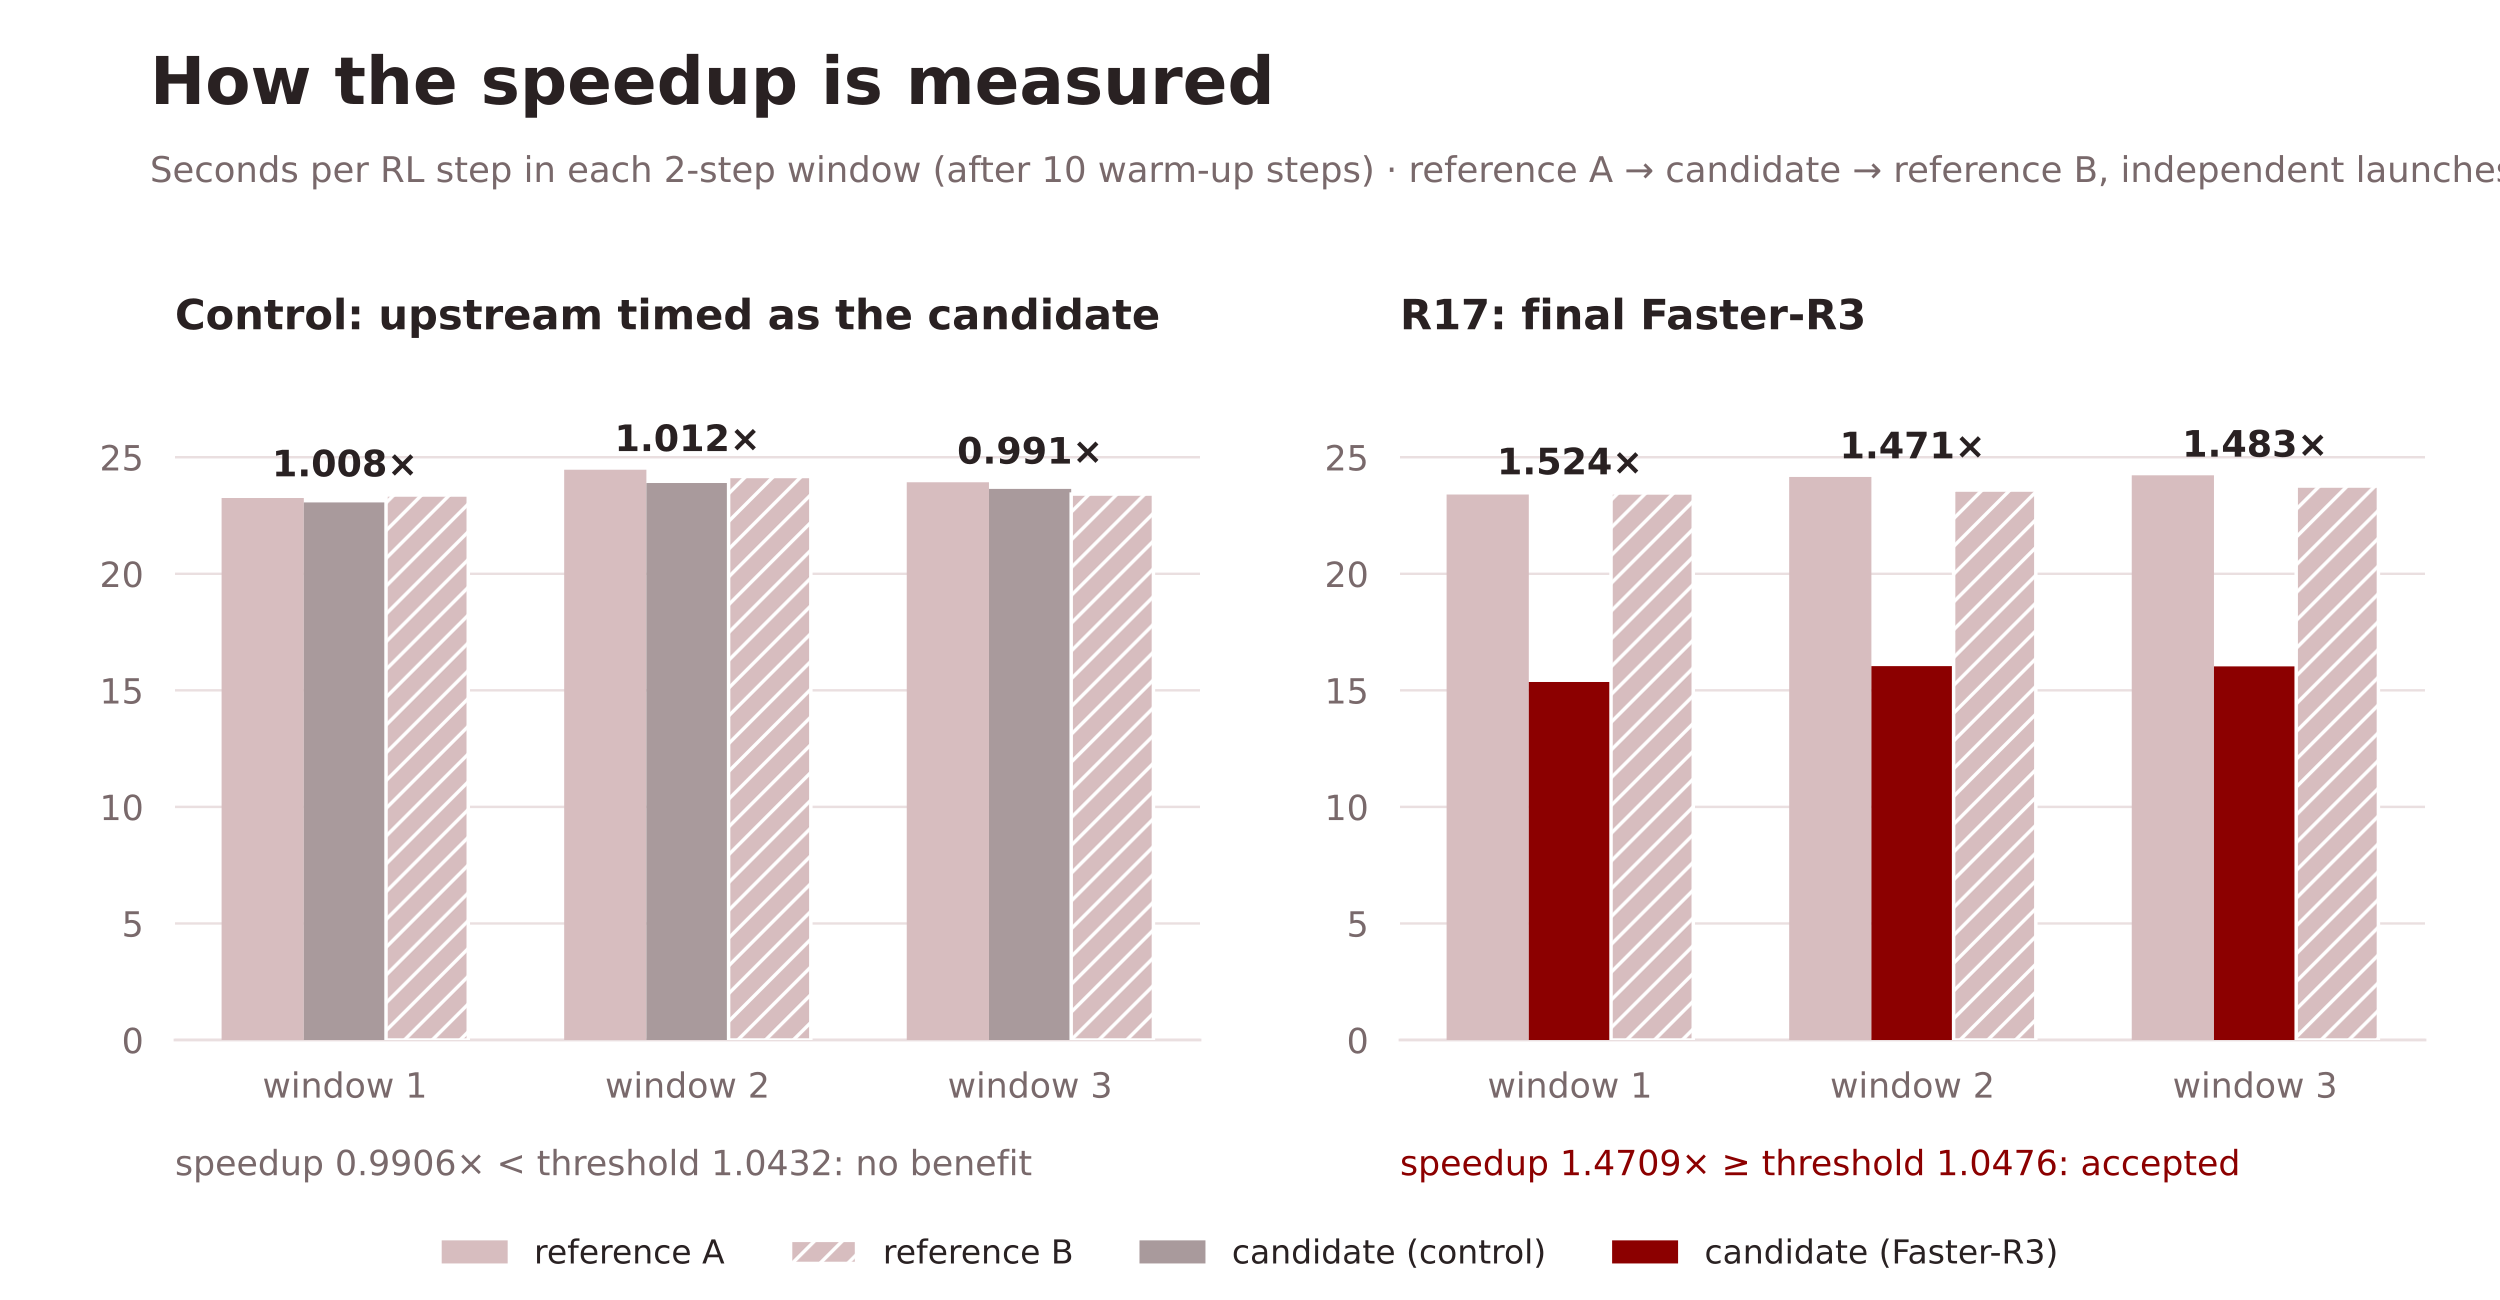
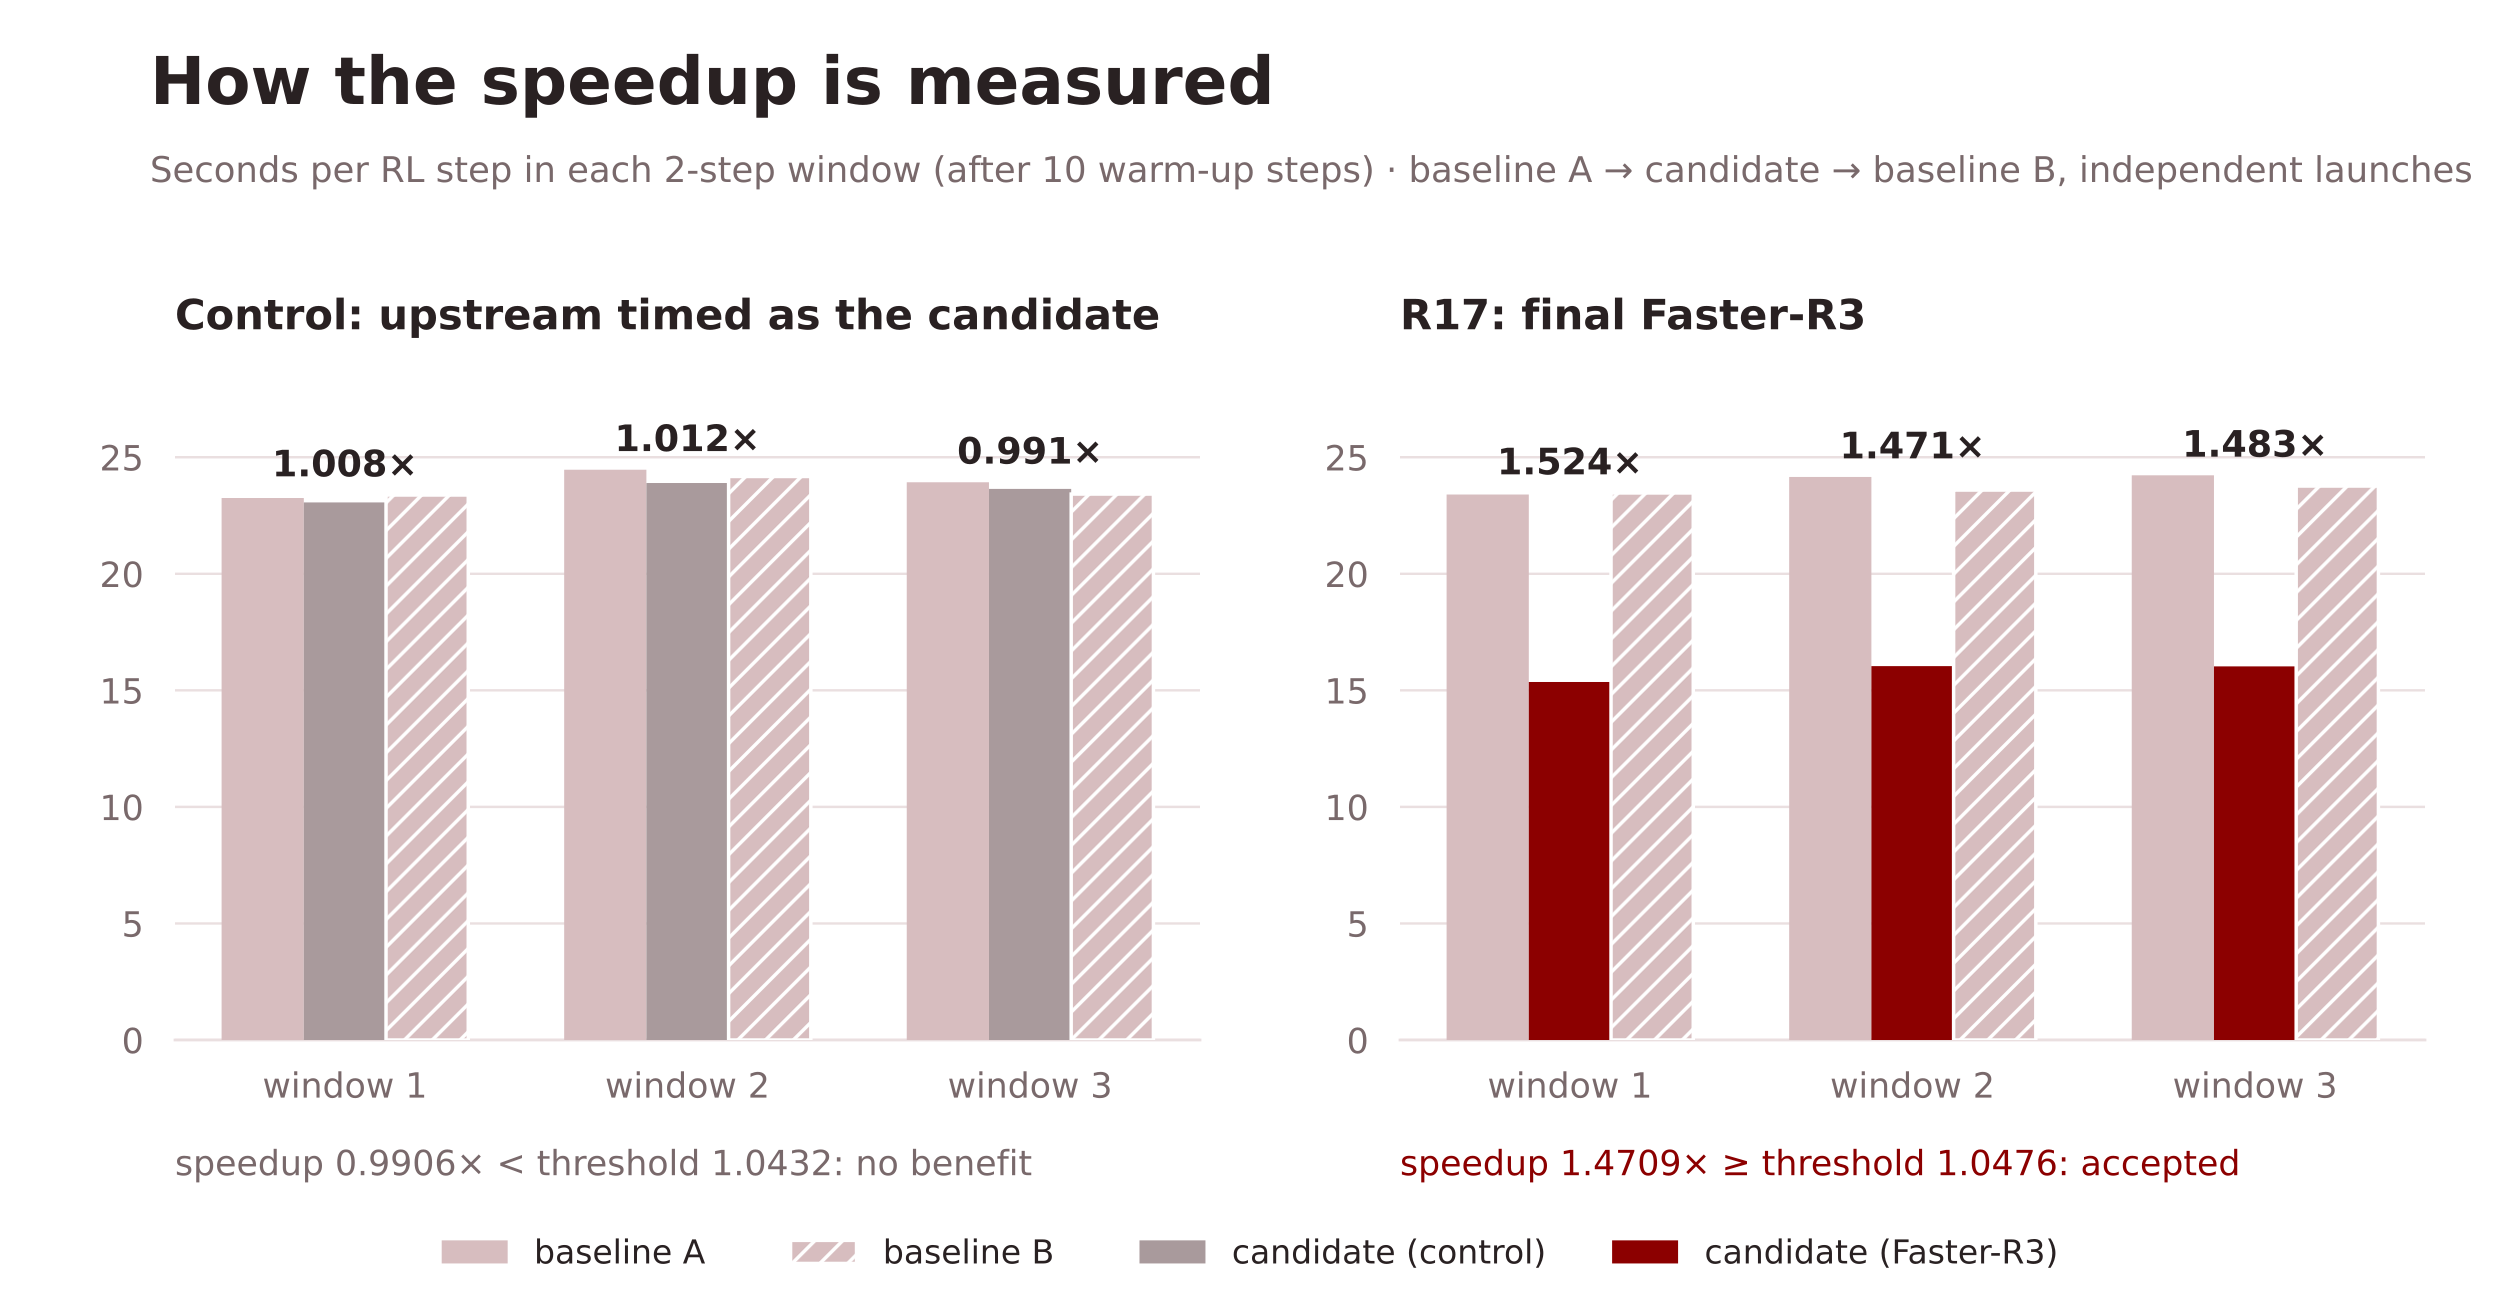
<svg xmlns="http://www.w3.org/2000/svg" width="720pt" height="374.4pt" viewBox="0 0 720 374.4" version="1.1">
  <defs>
    <style type="text/css">*{stroke-linejoin: round; stroke-linecap: butt}</style>
  </defs>
  <g id="figure_1">
    <g id="patch_1">
      <path d="M 0 374.4 L 720 374.4 L 720 0 L 0 0 z " style="fill: #ffffff" />
    </g>
    <g id="axes_1">
      <g id="patch_2">
        <path d="M 50.4 299.52 L 345.6 299.52 L 345.6 104.832 L 50.4 104.832 z " style="fill: #ffffff" />
      </g>
      <g id="matplotlib.axis_1">
        <g id="xtick_1">
          <g id="line2d_1" />
          <g id="text_1">
            <text style="font-size: 10px; font-family: 'DejaVu Sans'; text-anchor: middle; fill: #79696b" x="99.337" y="316.118" transform="rotate(-0 99.3369 316.1184)">window 1</text>
          </g>
        </g>
        <g id="xtick_2">
          <g id="line2d_2" />
          <g id="text_2">
            <text style="font-size: 10px; font-family: 'DejaVu Sans'; text-anchor: middle; fill: #79696b" x="198" y="316.118" transform="rotate(-0 198 316.1184)">window 2</text>
          </g>
        </g>
        <g id="xtick_3">
          <g id="line2d_3" />
          <g id="text_3">
            <text style="font-size: 10px; font-family: 'DejaVu Sans'; text-anchor: middle; fill: #79696b" x="296.663" y="316.118" transform="rotate(-0 296.6631 316.1184)">window 3</text>
          </g>
        </g>
      </g>
      <g id="matplotlib.axis_2">
        <g id="ytick_1">
          <g id="line2d_4">
            <path d="M 50.4 299.52 L 345.6 299.52 " clip-path="url(#p7c6c870a46)" style="fill: none; stroke: #eadfe0; stroke-width: 0.7; stroke-linecap: square" />
          </g>
          <g id="line2d_5" />
          <g id="text_4">
            <text style="font-size: 10px; font-family: 'DejaVu Sans'; text-anchor: end; fill: #79696b" x="41.4" y="303.319" transform="rotate(-0 41.4 303.3192)">0</text>
          </g>
        </g>
        <g id="ytick_2">
          <g id="line2d_6">
            <path d="M 50.4 265.953 L 345.6 265.953 " clip-path="url(#p7c6c870a46)" style="fill: none; stroke: #eadfe0; stroke-width: 0.7; stroke-linecap: square" />
          </g>
          <g id="line2d_7" />
          <g id="text_5">
            <text style="font-size: 10px; font-family: 'DejaVu Sans'; text-anchor: end; fill: #79696b" x="41.4" y="269.752" transform="rotate(-0 41.4 269.7523)">5</text>
          </g>
        </g>
        <g id="ytick_3">
          <g id="line2d_8">
            <path d="M 50.4 232.386 L 345.6 232.386 " clip-path="url(#p7c6c870a46)" style="fill: none; stroke: #eadfe0; stroke-width: 0.7; stroke-linecap: square" />
          </g>
          <g id="line2d_9" />
          <g id="text_6">
            <text style="font-size: 10px; font-family: 'DejaVu Sans'; text-anchor: end; fill: #79696b" x="41.4" y="236.185" transform="rotate(-0 41.4 236.1854)">10</text>
          </g>
        </g>
        <g id="ytick_4">
          <g id="line2d_10">
            <path d="M 50.4 198.819 L 345.6 198.819 " clip-path="url(#p7c6c870a46)" style="fill: none; stroke: #eadfe0; stroke-width: 0.7; stroke-linecap: square" />
          </g>
          <g id="line2d_11" />
          <g id="text_7">
            <text style="font-size: 10px; font-family: 'DejaVu Sans'; text-anchor: end; fill: #79696b" x="41.4" y="202.619" transform="rotate(-0 41.4 202.6185)">15</text>
          </g>
        </g>
        <g id="ytick_5">
          <g id="line2d_12">
            <path d="M 50.4 165.252 L 345.6 165.252 " clip-path="url(#p7c6c870a46)" style="fill: none; stroke: #eadfe0; stroke-width: 0.7; stroke-linecap: square" />
          </g>
          <g id="line2d_13" />
          <g id="text_8">
            <text style="font-size: 10px; font-family: 'DejaVu Sans'; text-anchor: end; fill: #79696b" x="41.4" y="169.052" transform="rotate(-0 41.4 169.0516)">20</text>
          </g>
        </g>
        <g id="ytick_6">
          <g id="line2d_14">
            <path d="M 50.4 131.686 L 345.6 131.686 " clip-path="url(#p7c6c870a46)" style="fill: none; stroke: #eadfe0; stroke-width: 0.7; stroke-linecap: square" />
          </g>
          <g id="line2d_15" />
          <g id="text_9">
            <text style="font-size: 10px; font-family: 'DejaVu Sans'; text-anchor: end; fill: #79696b" x="41.4" y="135.485" transform="rotate(-0 41.4 135.4847)">25</text>
          </g>
        </g>
      </g>
      <g id="patch_3">
        <path d="M 50.4 299.52 L 345.6 299.52 " style="fill: none; stroke: #eadfe0; stroke-width: 0.8; stroke-linejoin: miter; stroke-linecap: square" />
      </g>
      <g id="patch_4">
        <path d="M 63.818 299.52 L 87.497 299.52 L 87.497 143.426 L 63.818 143.426 z " clip-path="url(#p7c6c870a46)" style="fill: #d7bdbf" />
      </g>
      <g id="patch_5">
        <path d="M 162.481 299.52 L 186.16 299.52 L 186.16 135.283 L 162.481 135.283 z " clip-path="url(#p7c6c870a46)" style="fill: #d7bdbf" />
      </g>
      <g id="patch_6">
        <path d="M 261.144 299.52 L 284.824 299.52 L 284.824 138.893 L 261.144 138.893 z " clip-path="url(#p7c6c870a46)" style="fill: #d7bdbf" />
      </g>
      <g id="patch_7">
        <path d="M 87.497 299.52 L 111.176 299.52 L 111.176 144.697 L 87.497 144.697 z " clip-path="url(#p7c6c870a46)" style="fill: #a99a9c" />
      </g>
      <g id="patch_8">
        <path d="M 186.16 299.52 L 209.84 299.52 L 209.84 139.109 L 186.16 139.109 z " clip-path="url(#p7c6c870a46)" style="fill: #a99a9c" />
      </g>
      <g id="patch_9">
        <path d="M 284.824 299.52 L 308.503 299.52 L 308.503 140.804 L 284.824 140.804 z " clip-path="url(#p7c6c870a46)" style="fill: #a99a9c" />
      </g>
      <g id="patch_10">
        <path d="M 111.176 299.52 L 134.856 299.52 L 134.856 142.563 L 111.176 142.563 z " clip-path="url(#p7c6c870a46)" style="fill: url(#h4e03f58e9c); stroke: #ffffff; stroke-linejoin: miter" />
      </g>
      <g id="patch_11">
        <path d="M 209.84 299.52 L 233.519 299.52 L 233.519 137.227 L 209.84 137.227 z " clip-path="url(#p7c6c870a46)" style="fill: url(#h4e03f58e9c); stroke: #ffffff; stroke-linejoin: miter" />
      </g>
      <g id="patch_12">
        <path d="M 308.503 299.52 L 332.182 299.52 L 332.182 142.29 L 308.503 142.29 z " clip-path="url(#p7c6c870a46)" style="fill: url(#h4e03f58e9c); stroke: #ffffff; stroke-linejoin: miter" />
      </g>
      <g id="text_10">
        <text style="font-weight: 700; font-size: 10.5px; font-family: 'DejaVu Sans'; text-anchor: middle; fill: #292122" x="99.337" y="137.193" transform="rotate(-0 99.3369 137.1925)">1.008×</text>
      </g>
      <g id="text_11">
        <text style="font-weight: 700; font-size: 10.5px; font-family: 'DejaVu Sans'; text-anchor: middle; fill: #292122" x="198" y="129.912" transform="rotate(-0 198 129.9118)">1.012×</text>
      </g>
      <g id="text_12">
        <text style="font-weight: 700; font-size: 10.5px; font-family: 'DejaVu Sans'; text-anchor: middle; fill: #292122" x="296.663" y="133.522" transform="rotate(-0 296.6631 133.5223)">0.991×</text>
      </g>
      <g id="text_13">
        <text style="font-size: 10px; font-family: 'DejaVu Sans'; text-anchor: start; fill: #79696b" x="50.4" y="338.458" transform="rotate(-0 50.4 338.4576)">speedup 0.9906× &lt; threshold 1.0432: no benefit</text>
      </g>
      <g id="text_14">
        <text style="font-weight: 700; font-size: 12px; font-family: 'DejaVu Sans'; text-anchor: start; fill: #292122" x="50.4" y="94.832" transform="rotate(-0 50.4 94.832)">Control: upstream timed as the candidate</text>
      </g>
    </g>
    <g id="axes_2">
      <g id="patch_13">
        <path d="M 403.2 299.52 L 698.4 299.52 L 698.4 104.832 L 403.2 104.832 z " style="fill: #ffffff" />
      </g>
      <g id="matplotlib.axis_3">
        <g id="xtick_4">
          <g id="line2d_16" />
          <g id="text_15">
            <text style="font-size: 10px; font-family: 'DejaVu Sans'; text-anchor: middle; fill: #79696b" x="452.137" y="316.118" transform="rotate(-0 452.1369 316.1184)">window 1</text>
          </g>
        </g>
        <g id="xtick_5">
          <g id="line2d_17" />
          <g id="text_16">
            <text style="font-size: 10px; font-family: 'DejaVu Sans'; text-anchor: middle; fill: #79696b" x="550.8" y="316.118" transform="rotate(-0 550.8 316.1184)">window 2</text>
          </g>
        </g>
        <g id="xtick_6">
          <g id="line2d_18" />
          <g id="text_17">
            <text style="font-size: 10px; font-family: 'DejaVu Sans'; text-anchor: middle; fill: #79696b" x="649.463" y="316.118" transform="rotate(-0 649.4631 316.1184)">window 3</text>
          </g>
        </g>
      </g>
      <g id="matplotlib.axis_4">
        <g id="ytick_7">
          <g id="line2d_19">
            <path d="M 403.2 299.52 L 698.4 299.52 " clip-path="url(#p7618448176)" style="fill: none; stroke: #eadfe0; stroke-width: 0.7; stroke-linecap: square" />
          </g>
          <g id="line2d_20" />
          <g id="text_18">
            <text style="font-size: 10px; font-family: 'DejaVu Sans'; text-anchor: end; fill: #79696b" x="394.2" y="303.319" transform="rotate(-0 394.2 303.3192)">0</text>
          </g>
        </g>
        <g id="ytick_8">
          <g id="line2d_21">
            <path d="M 403.2 265.953 L 698.4 265.953 " clip-path="url(#p7618448176)" style="fill: none; stroke: #eadfe0; stroke-width: 0.7; stroke-linecap: square" />
          </g>
          <g id="line2d_22" />
          <g id="text_19">
            <text style="font-size: 10px; font-family: 'DejaVu Sans'; text-anchor: end; fill: #79696b" x="394.2" y="269.752" transform="rotate(-0 394.2 269.7523)">5</text>
          </g>
        </g>
        <g id="ytick_9">
          <g id="line2d_23">
            <path d="M 403.2 232.386 L 698.4 232.386 " clip-path="url(#p7618448176)" style="fill: none; stroke: #eadfe0; stroke-width: 0.7; stroke-linecap: square" />
          </g>
          <g id="line2d_24" />
          <g id="text_20">
            <text style="font-size: 10px; font-family: 'DejaVu Sans'; text-anchor: end; fill: #79696b" x="394.2" y="236.185" transform="rotate(-0 394.2 236.1854)">10</text>
          </g>
        </g>
        <g id="ytick_10">
          <g id="line2d_25">
            <path d="M 403.2 198.819 L 698.4 198.819 " clip-path="url(#p7618448176)" style="fill: none; stroke: #eadfe0; stroke-width: 0.7; stroke-linecap: square" />
          </g>
          <g id="line2d_26" />
          <g id="text_21">
            <text style="font-size: 10px; font-family: 'DejaVu Sans'; text-anchor: end; fill: #79696b" x="394.2" y="202.619" transform="rotate(-0 394.2 202.6185)">15</text>
          </g>
        </g>
        <g id="ytick_11">
          <g id="line2d_27">
            <path d="M 403.2 165.252 L 698.4 165.252 " clip-path="url(#p7618448176)" style="fill: none; stroke: #eadfe0; stroke-width: 0.7; stroke-linecap: square" />
          </g>
          <g id="line2d_28" />
          <g id="text_22">
            <text style="font-size: 10px; font-family: 'DejaVu Sans'; text-anchor: end; fill: #79696b" x="394.2" y="169.052" transform="rotate(-0 394.2 169.0516)">20</text>
          </g>
        </g>
        <g id="ytick_12">
          <g id="line2d_29">
            <path d="M 403.2 131.686 L 698.4 131.686 " clip-path="url(#p7618448176)" style="fill: none; stroke: #eadfe0; stroke-width: 0.7; stroke-linecap: square" />
          </g>
          <g id="line2d_30" />
          <g id="text_23">
            <text style="font-size: 10px; font-family: 'DejaVu Sans'; text-anchor: end; fill: #79696b" x="394.2" y="135.485" transform="rotate(-0 394.2 135.4847)">25</text>
          </g>
        </g>
      </g>
      <g id="patch_14">
        <path d="M 403.2 299.52 L 698.4 299.52 " style="fill: none; stroke: #eadfe0; stroke-width: 0.8; stroke-linejoin: miter; stroke-linecap: square" />
      </g>
      <g id="patch_15">
        <path d="M 416.618 299.52 L 440.297 299.52 L 440.297 142.419 L 416.618 142.419 z " clip-path="url(#p7618448176)" style="fill: #d7bdbf" />
      </g>
      <g id="patch_16">
        <path d="M 515.281 299.52 L 538.96 299.52 L 538.96 137.363 L 515.281 137.363 z " clip-path="url(#p7618448176)" style="fill: #d7bdbf" />
      </g>
      <g id="patch_17">
        <path d="M 613.944 299.52 L 637.624 299.52 L 637.624 136.888 L 613.944 136.888 z " clip-path="url(#p7618448176)" style="fill: #d7bdbf" />
      </g>
      <g id="patch_18">
        <path d="M 440.297 299.52 L 463.976 299.52 L 463.976 196.414 L 440.297 196.414 z " clip-path="url(#p7618448176)" style="fill: #8c0000" />
      </g>
      <g id="patch_19">
        <path d="M 538.96 299.52 L 562.64 299.52 L 562.64 191.844 L 538.96 191.844 z " clip-path="url(#p7618448176)" style="fill: #8c0000" />
      </g>
      <g id="patch_20">
        <path d="M 637.624 299.52 L 661.303 299.52 L 661.303 191.919 L 637.624 191.919 z " clip-path="url(#p7618448176)" style="fill: #8c0000" />
      </g>
      <g id="patch_21">
        <path d="M 463.976 299.52 L 487.656 299.52 L 487.656 141.971 L 463.976 141.971 z " clip-path="url(#p7618448176)" style="fill: url(#h4e03f58e9c); stroke: #ffffff; stroke-linejoin: miter" />
      </g>
      <g id="patch_22">
        <path d="M 562.64 299.52 L 586.319 299.52 L 586.319 141.137 L 562.64 141.137 z " clip-path="url(#p7618448176)" style="fill: url(#h4e03f58e9c); stroke: #ffffff; stroke-linejoin: miter" />
      </g>
      <g id="patch_23">
        <path d="M 661.303 299.52 L 684.982 299.52 L 684.982 139.981 L 661.303 139.981 z " clip-path="url(#p7618448176)" style="fill: url(#h4e03f58e9c); stroke: #ffffff; stroke-linejoin: miter" />
      </g>
      <g id="text_24">
        <text style="font-weight: 700; font-size: 10.5px; font-family: 'DejaVu Sans'; text-anchor: middle; fill: #292122" x="452.137" y="136.6" transform="rotate(-0 452.1369 136.6004)">1.524×</text>
      </g>
      <g id="text_25">
        <text style="font-weight: 700; font-size: 10.5px; font-family: 'DejaVu Sans'; text-anchor: middle; fill: #292122" x="550.8" y="131.992" transform="rotate(-0 550.8 131.9923)">1.471×</text>
      </g>
      <g id="text_26">
        <text style="font-weight: 700; font-size: 10.5px; font-family: 'DejaVu Sans'; text-anchor: middle; fill: #292122" x="649.463" y="131.517" transform="rotate(-0 649.4631 131.517)">1.483×</text>
      </g>
      <g id="text_27">
        <text style="font-size: 10px; font-family: 'DejaVu Sans'; text-anchor: start; fill: #8c0000" x="403.2" y="338.458" transform="rotate(-0 403.2 338.4576)">speedup 1.4709× ≥ threshold 1.0476: accepted</text>
      </g>
      <g id="text_28">
        <text style="font-weight: 700; font-size: 12px; font-family: 'DejaVu Sans'; text-anchor: start; fill: #292122" x="403.2" y="94.832" transform="rotate(-0 403.2 94.832)">R17: final Faster-R3</text>
      </g>
    </g>
    <g id="text_29">
      <text style="font-weight: 700; font-size: 19px; font-family: 'DejaVu Sans'; text-anchor: start; fill: #292122" x="43.2" y="29.952" transform="rotate(-0 43.2 29.952)">How the speedup is measured</text>
    </g>
    <g id="text_30">
-       <text style="font-size: 10.2px; font-family: 'DejaVu Sans'; text-anchor: start; fill: #79696b" x="43.2" y="52.416" transform="rotate(-0 43.2 52.416)">Seconds per RL step in each 2-step window (after 10 warm-up steps) · reference A → candidate → reference B, independent launches</text>
+       <text style="font-size: 10.2px; font-family: 'DejaVu Sans'; text-anchor: start; fill: #79696b" x="43.2" y="52.416" transform="rotate(-0 43.2 52.416)">Seconds per RL step in each 2-step window (after 10 warm-up steps) · baseline A → candidate → baseline B, independent launches</text>
    </g>
    <g id="legend_1">
      <g id="patch_24">
        <path d="M 127.211 363.874 L 146.211 363.874 L 146.211 357.224 L 127.211 357.224 z " style="fill: #d7bdbf" />
      </g>
      <g id="text_31">
-         <text style="font-size: 9.5px; font-family: 'DejaVu Sans'; text-anchor: start; fill: #292122" x="153.811" y="363.874" transform="rotate(-0 153.8107 363.8743)">reference A</text>
+         <text style="font-size: 9.5px; font-family: 'DejaVu Sans'; text-anchor: start; fill: #292122" x="153.811" y="363.874" transform="rotate(-0 153.8107 363.8743)">baseline A</text>
      </g>
      <g id="patch_25">
        <path d="M 227.682 363.874 L 246.682 363.874 L 246.682 357.224 L 227.682 357.224 z " style="fill: url(#h4e03f58e9c); stroke: #ffffff; stroke-linejoin: miter" />
      </g>
      <g id="text_32">
-         <text style="font-size: 9.5px; font-family: 'DejaVu Sans'; text-anchor: start; fill: #292122" x="254.282" y="363.874" transform="rotate(-0 254.2821 363.8743)">reference B</text>
+         <text style="font-size: 9.5px; font-family: 'DejaVu Sans'; text-anchor: start; fill: #292122" x="254.282" y="363.874" transform="rotate(-0 254.2821 363.8743)">baseline B</text>
      </g>
      <g id="patch_26">
        <path d="M 328.173 363.874 L 347.173 363.874 L 347.173 357.224 L 328.173 357.224 z " style="fill: #a99a9c" />
      </g>
      <g id="text_33">
        <text style="font-size: 9.5px; font-family: 'DejaVu Sans'; text-anchor: start; fill: #292122" x="354.773" y="363.874" transform="rotate(-0 354.7728 363.8743)">candidate (control)</text>
      </g>
      <g id="patch_27">
        <path d="M 464.288 363.874 L 483.288 363.874 L 483.288 357.224 L 464.288 357.224 z " style="fill: #8c0000" />
      </g>
      <g id="text_34">
        <text style="font-size: 9.5px; font-family: 'DejaVu Sans'; text-anchor: start; fill: #292122" x="490.888" y="363.874" transform="rotate(-0 490.8885 363.8743)">candidate (Faster-R3)</text>
      </g>
    </g>
  </g>
  <defs>
    <clipPath id="p7c6c870a46">
      <rect x="50.4" y="104.832" width="295.2" height="194.688" />
    </clipPath>
    <clipPath id="p7618448176">
      <rect x="403.2" y="104.832" width="295.2" height="194.688" />
    </clipPath>
  </defs>
  <defs>
    <pattern id="h4e03f58e9c" patternUnits="userSpaceOnUse" x="0" y="0" width="72" height="72">
      <rect x="0" y="0" width="73" height="73" fill="#d7bdbf" />
      <path d="M -36 36 L 36 -36 M -32 40 L 40 -32 M -28 44 L 44 -28 M -24 48 L 48 -24 M -20 52 L 52 -20 M -16 56 L 56 -16 M -12 60 L 60 -12 M -8 64 L 64 -8 M -4 68 L 68 -4 M 0 72 L 72 0 M 4 76 L 76 4 M 8 80 L 80 8 M 12 84 L 84 12 M 16 88 L 88 16 M 20 92 L 92 20 M 24 96 L 96 24 M 28 100 L 100 28 M 32 104 L 104 32 M 36 108 L 108 36 " style="fill: #ffffff; stroke: #ffffff; stroke-width: 1.0; stroke-linecap: butt; stroke-linejoin: miter" />
    </pattern>
  </defs>
</svg>
